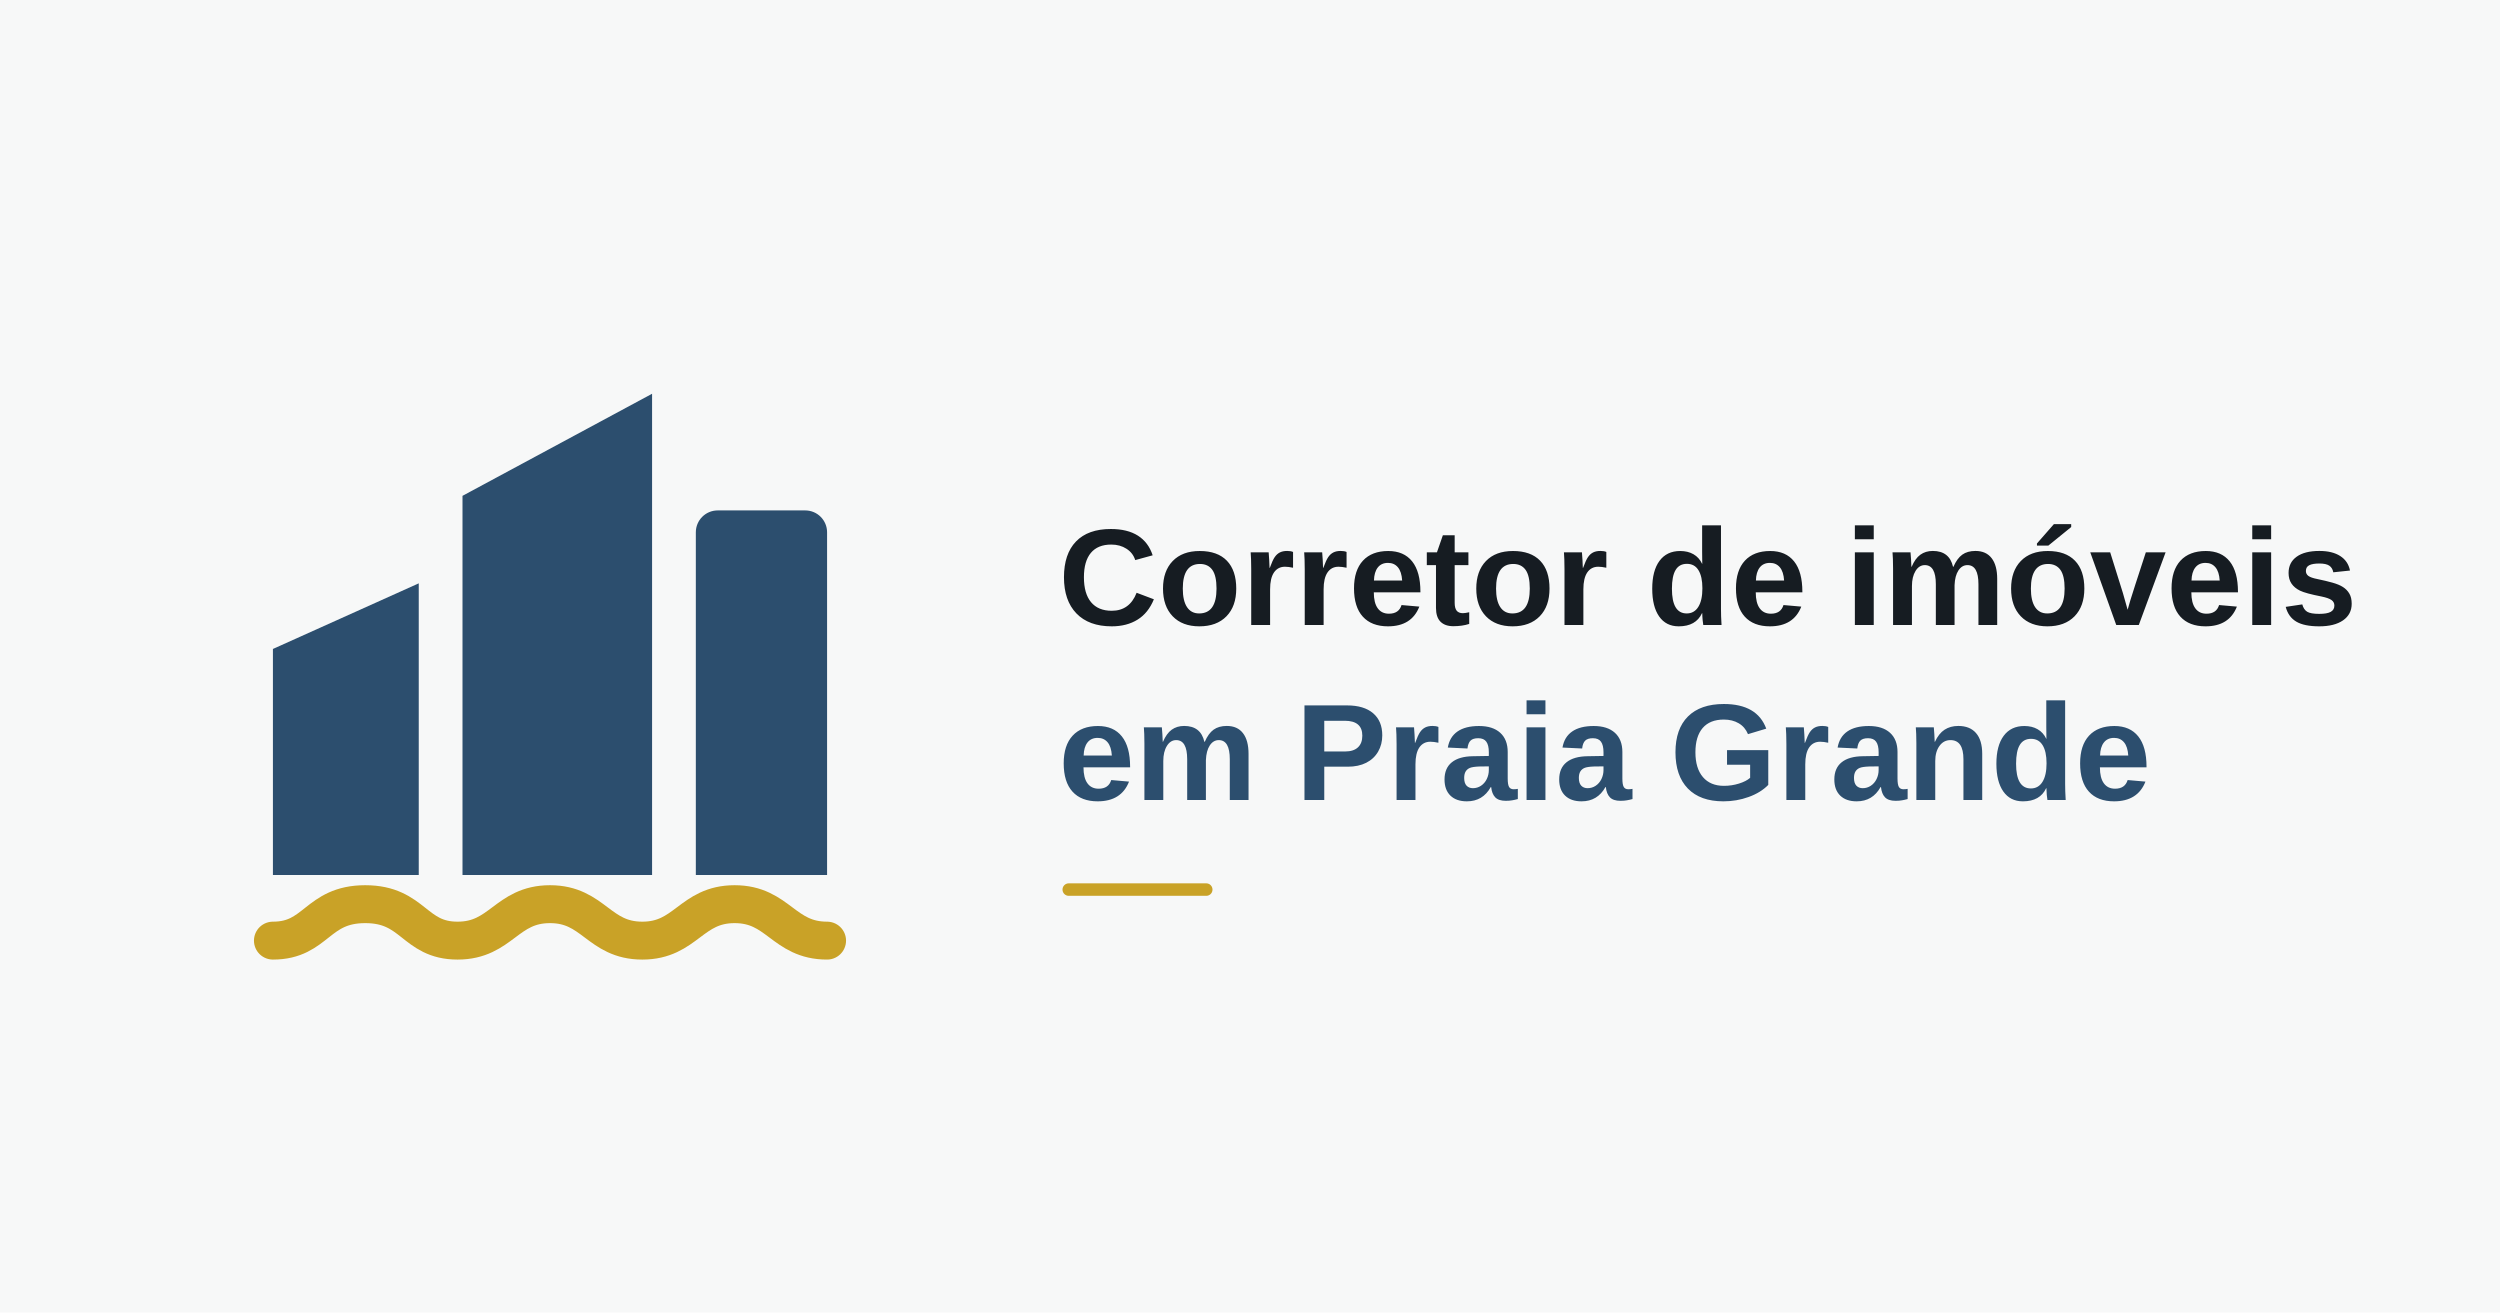
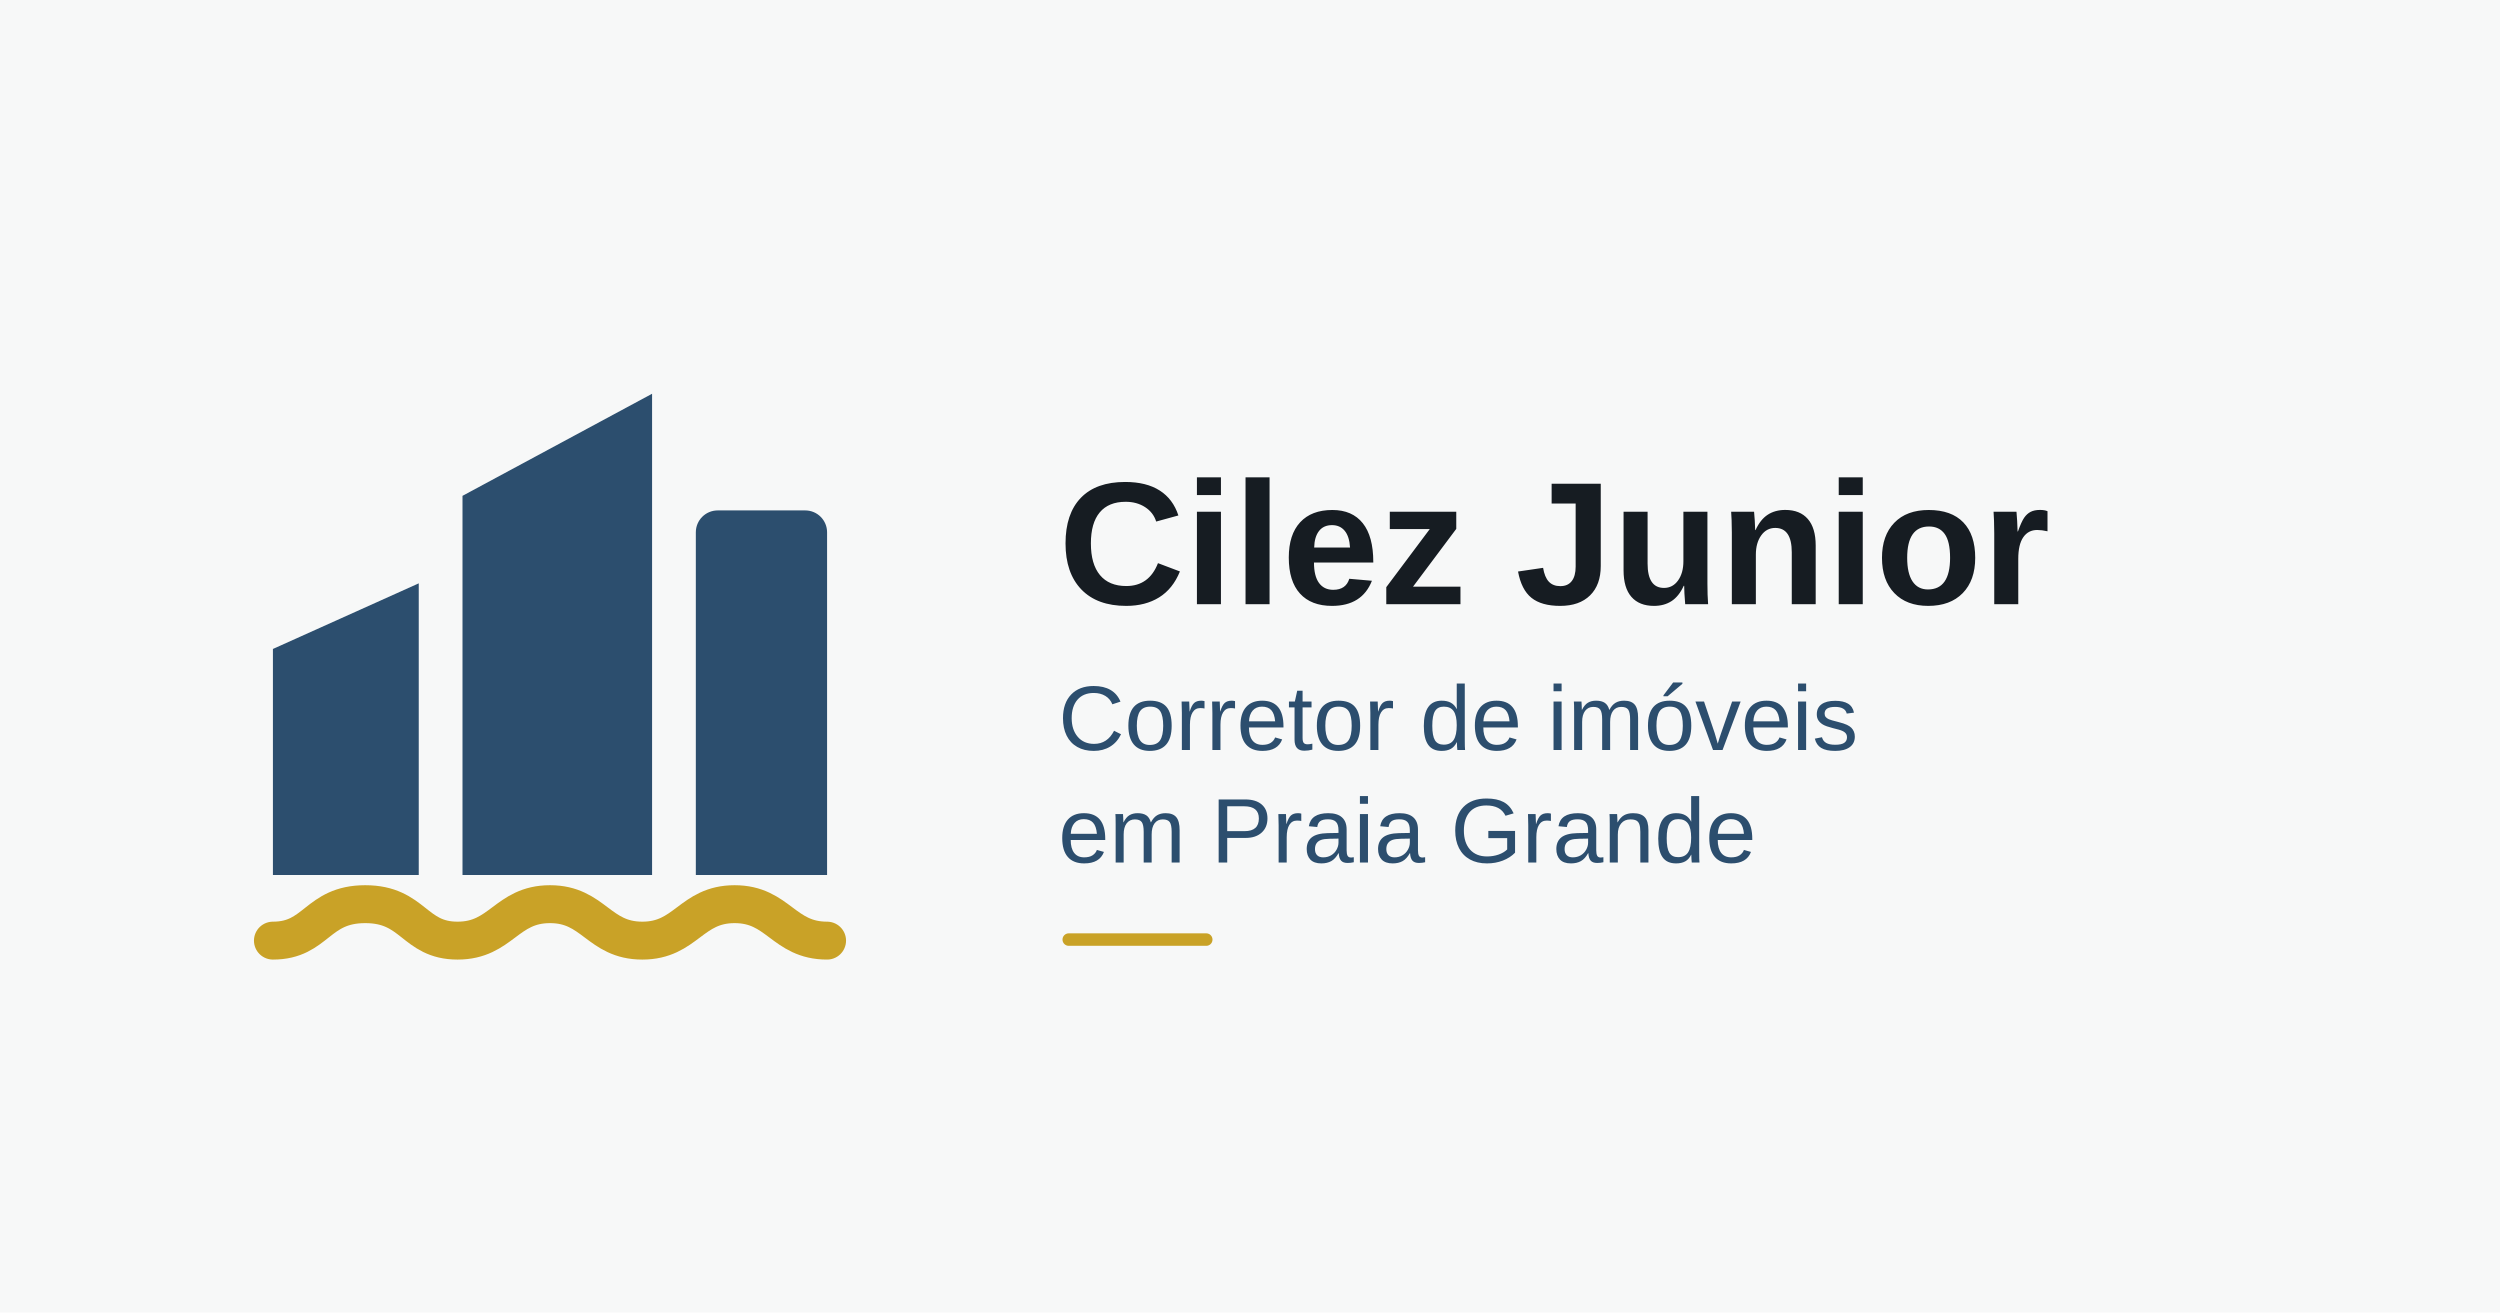
<svg xmlns="http://www.w3.org/2000/svg" viewBox="0 0 1200 630" width="1200" height="630">
  <rect width="1200" height="630" fill="#F7F8F8" />
  <g transform="translate(96 147) scale(7)">
    <g fill="#2C4E6E">
      <path d="M5 23.5 15 19v20H5z" />
      <path d="M18 13 31 6v33H18z" />
      <path d="M34 15.5A1.5 1.5 0 0 1 35.5 14h6a1.5 1.5 0 0 1 1.5 1.5V39h-9z" />
    </g>
    <path d="M5 43.5c3 0 3-2.5 6.33-2.5s3.33 2.5 6.33 2.5 3.34-2.5 6.34-2.5 3.33 2.5 6.33 2.5 3.33-2.5 6.33-2.5S40 43.5 43 43.5" fill="none" stroke="#C9A227" stroke-width="2.6" stroke-linecap="round" />
  </g>
  <g font-family="Figtree, 'Segoe UI', Arial, sans-serif" font-weight="600" fill="#161C22" font-size="66">
-     <text x="508" y="300">Corretor de imóveis</text>
-     <text x="508" y="384" fill="#2C4E6E">em Praia Grande</text>
+     <text x="508" y="290" font-size="84">Cilez Junior</text>
+     <text x="508" y="360" fill="#2C4E6E" font-size="44" font-weight="500">Corretor de imóveis</text>
+     <text x="508" y="414" fill="#2C4E6E" font-size="44" font-weight="500">em Praia Grande</text>
  </g>
-   <rect x="510" y="424" width="72" height="6" rx="3" fill="#C9A227" />
+   <rect x="510" y="448" width="72" height="6" rx="3" fill="#C9A227" />
</svg>
